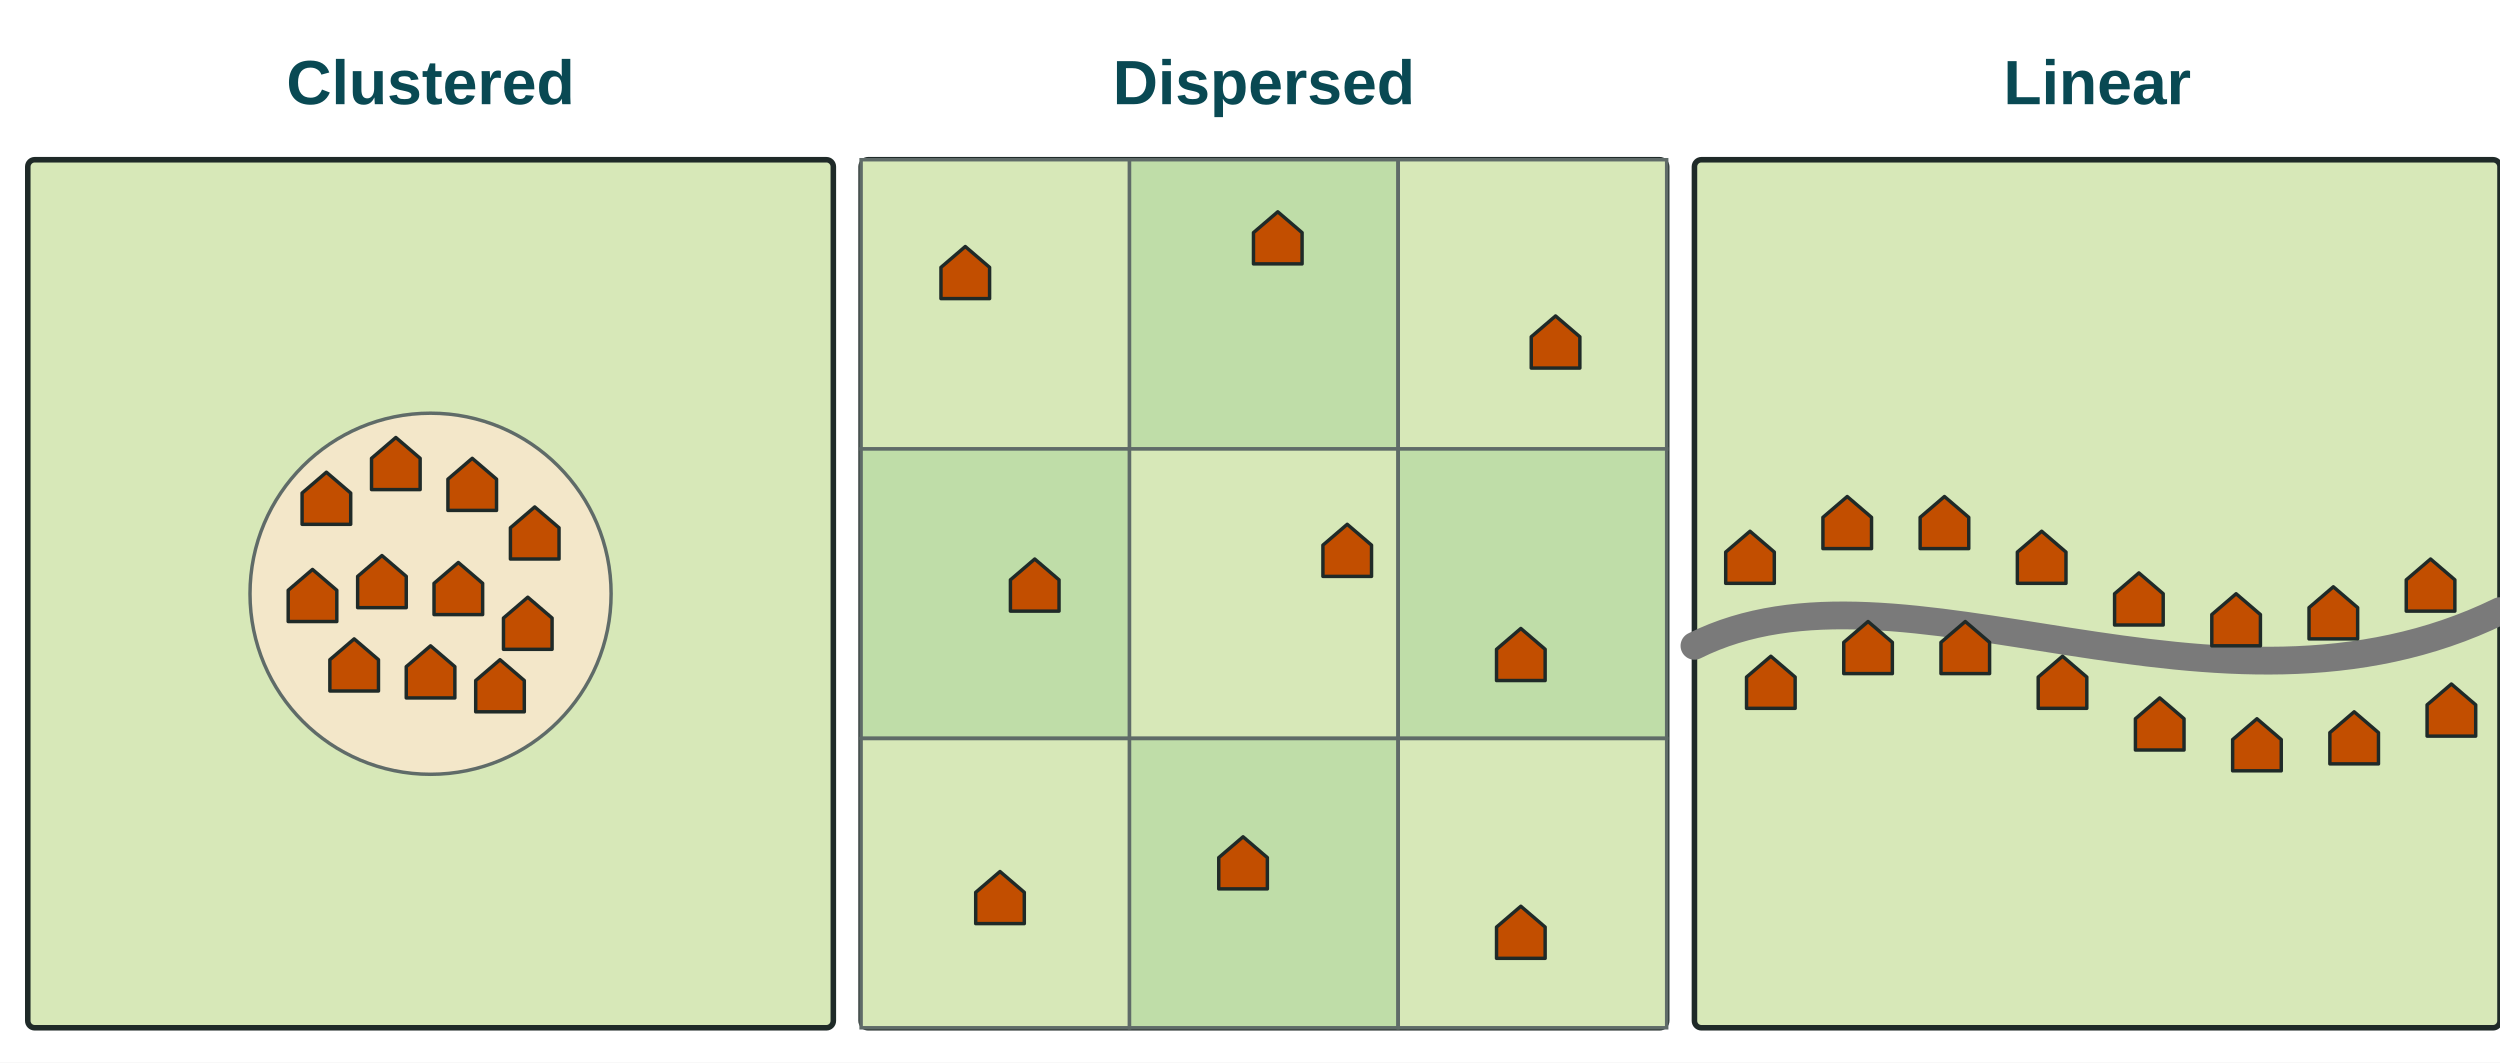
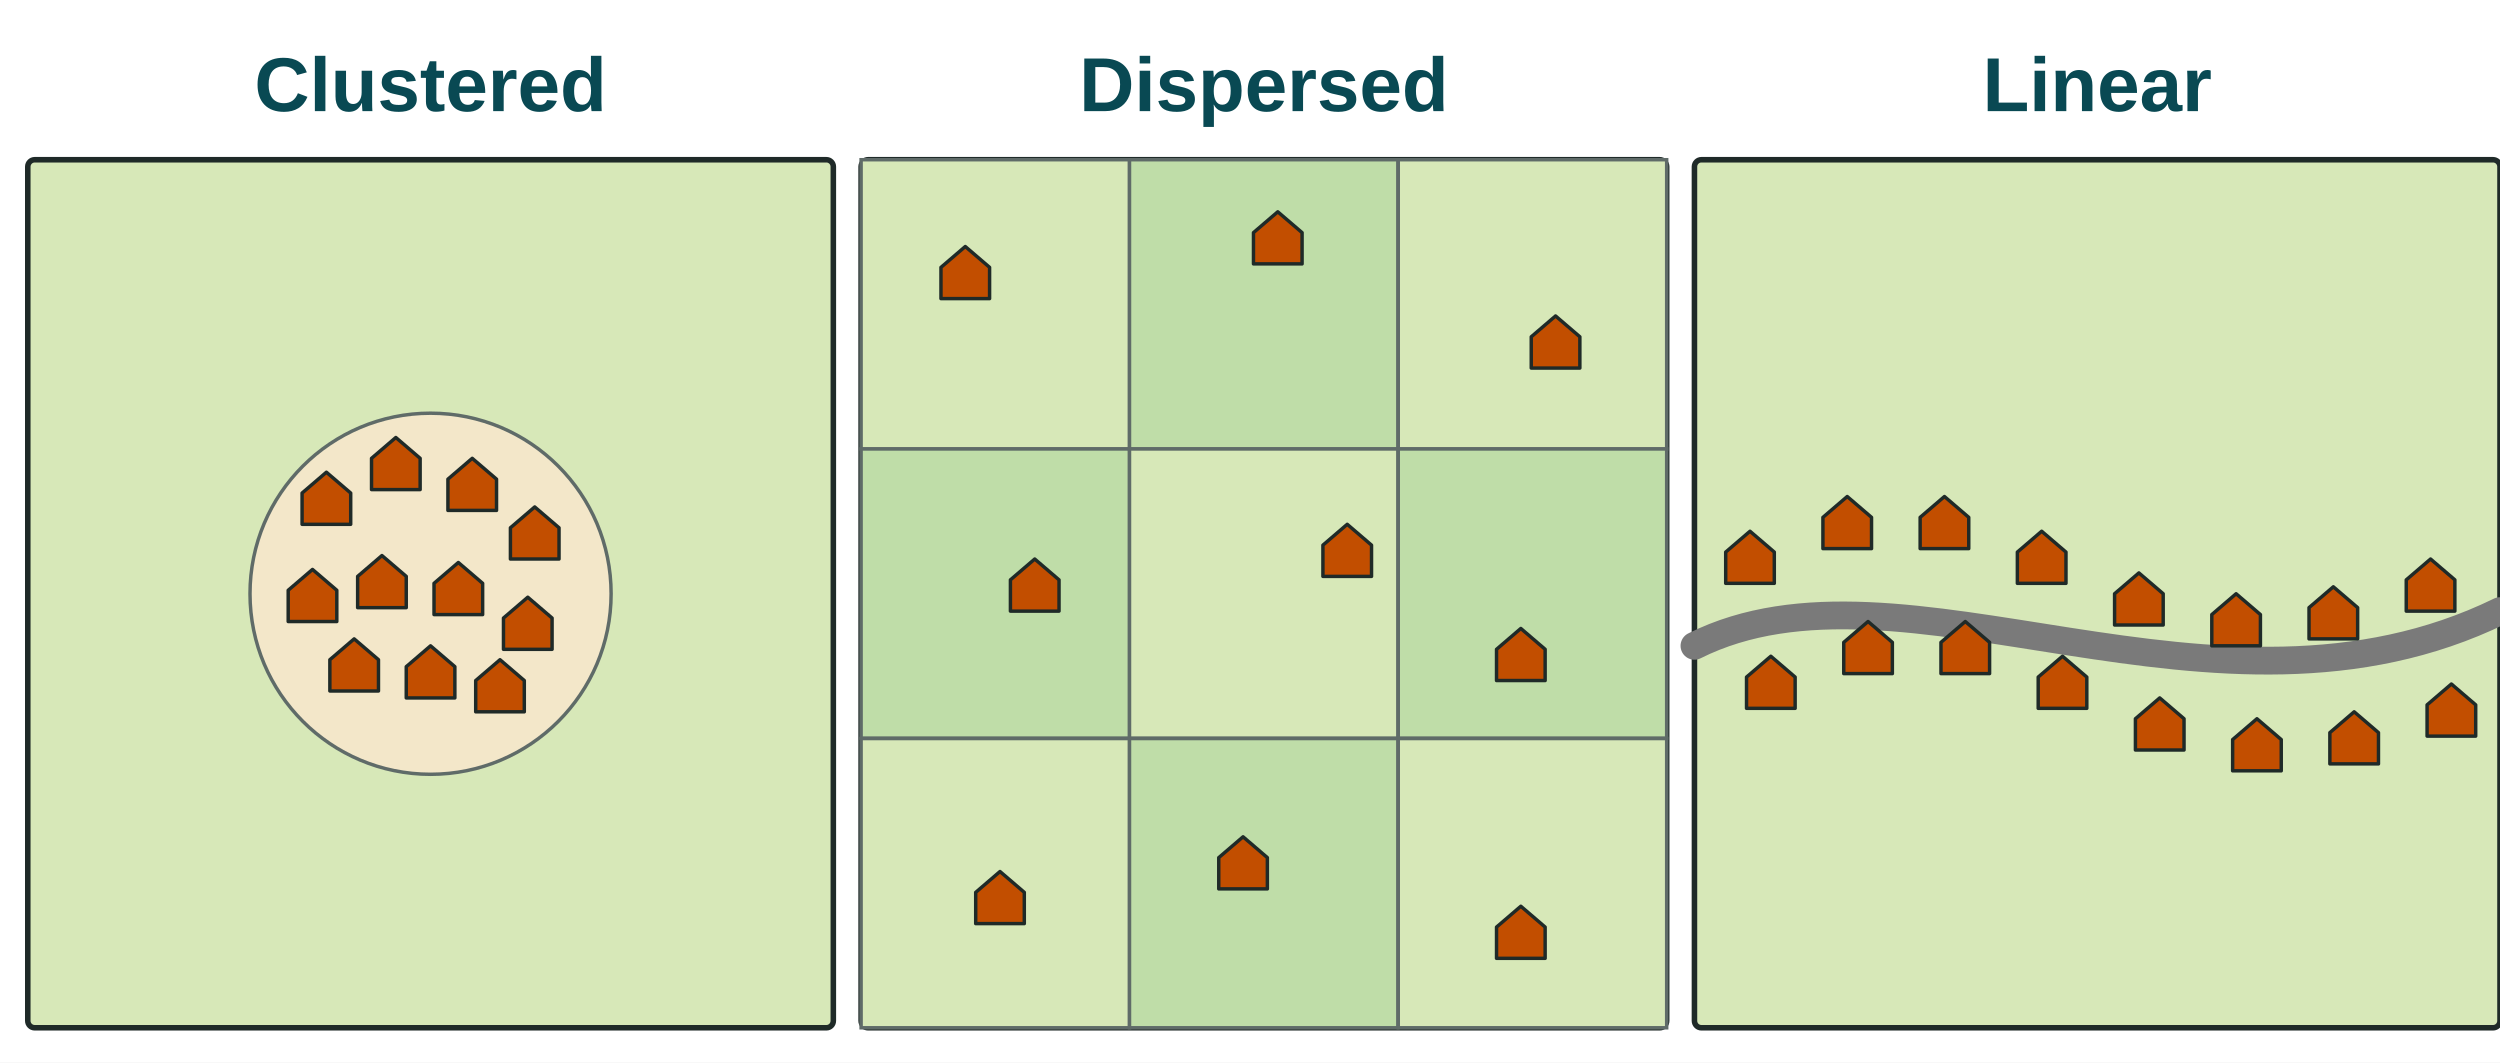
<svg xmlns="http://www.w3.org/2000/svg" viewBox="0 0 720 306" width="720" height="306" role="img" aria-labelledby="t d" font-family="Arial, Helvetica, sans-serif">
  <defs>
    <marker id="ar-ink" viewBox="0 0 10 10" refX="9" refY="5" markerUnits="userSpaceOnUse" markerWidth="12" markerHeight="12" orient="auto-start-reverse">
      <path d="M0,0 L10,5 L0,10 z" fill="#1F2A28" />
    </marker>
    <marker id="ar-teal" viewBox="0 0 10 10" refX="9" refY="5" markerUnits="userSpaceOnUse" markerWidth="12" markerHeight="12" orient="auto-start-reverse">
      <path d="M0,0 L10,5 L0,10 z" fill="#094953" />
    </marker>
    <marker id="ar-verm" viewBox="0 0 10 10" refX="9" refY="5" markerUnits="userSpaceOnUse" markerWidth="12" markerHeight="12" orient="auto-start-reverse">
      <path d="M0,0 L10,5 L0,10 z" fill="#C24E00" />
    </marker>
    <marker id="ar-green" viewBox="0 0 10 10" refX="9" refY="5" markerUnits="userSpaceOnUse" markerWidth="12" markerHeight="12" orient="auto-start-reverse">
      <path d="M0,0 L10,5 L0,10 z" fill="#009E73" />
    </marker>
  </defs>
  <rect width="720" height="306" fill="#FFFFFF" />
  <rect x="8" y="46" width="232" height="250" rx="2" fill="#D7E8B8" stroke="#1F2A28" stroke-width="1.6" />
-   <text x="124" y="30" font-size="18" fill="#094953" text-anchor="middle" font-weight="700">Clustered</text>
+   <text x="124" y="32" font-size="22" fill="#094953" text-anchor="middle" font-weight="700">Clustered</text>
  <rect x="248" y="46" width="232" height="250" rx="2" fill="#D7E8B8" stroke="#1F2A28" stroke-width="1.6" />
-   <text x="364" y="30" font-size="18" fill="#094953" text-anchor="middle" font-weight="700">Dispersed</text>
+   <text x="364" y="32" font-size="22" fill="#094953" text-anchor="middle" font-weight="700">Dispersed</text>
  <rect x="488" y="46" width="232" height="250" rx="2" fill="#D7E8B8" stroke="#1F2A28" stroke-width="1.6" />
-   <text x="604" y="30" font-size="18" fill="#094953" text-anchor="middle" font-weight="700">Linear</text>
+   <text x="604" y="32" font-size="22" fill="#094953" text-anchor="middle" font-weight="700">Linear</text>
  <circle cx="124" cy="171" r="52" fill="#F3E7C9" stroke="#5F6B68" stroke-width="1" />
  <path d="M87,151 L87,142 L94,136 L101,142 L101,151 Z" fill="#C24E00" stroke="#1F2A28" stroke-width="1" stroke-linejoin="round" stroke-linecap="round" />
  <path d="M107,141 L107,132 L114,126 L121,132 L121,141 Z" fill="#C24E00" stroke="#1F2A28" stroke-width="1" stroke-linejoin="round" stroke-linecap="round" />
  <path d="M129,147 L129,138 L136,132 L143,138 L143,147 Z" fill="#C24E00" stroke="#1F2A28" stroke-width="1" stroke-linejoin="round" stroke-linecap="round" />
  <path d="M147,161 L147,152 L154,146 L161,152 L161,161 Z" fill="#C24E00" stroke="#1F2A28" stroke-width="1" stroke-linejoin="round" stroke-linecap="round" />
  <path d="M83,179 L83,170 L90,164 L97,170 L97,179 Z" fill="#C24E00" stroke="#1F2A28" stroke-width="1" stroke-linejoin="round" stroke-linecap="round" />
  <path d="M103,175 L103,166 L110,160 L117,166 L117,175 Z" fill="#C24E00" stroke="#1F2A28" stroke-width="1" stroke-linejoin="round" stroke-linecap="round" />
  <path d="M125,177 L125,168 L132,162 L139,168 L139,177 Z" fill="#C24E00" stroke="#1F2A28" stroke-width="1" stroke-linejoin="round" stroke-linecap="round" />
  <path d="M145,187 L145,178 L152,172 L159,178 L159,187 Z" fill="#C24E00" stroke="#1F2A28" stroke-width="1" stroke-linejoin="round" stroke-linecap="round" />
  <path d="M95,199 L95,190 L102,184 L109,190 L109,199 Z" fill="#C24E00" stroke="#1F2A28" stroke-width="1" stroke-linejoin="round" stroke-linecap="round" />
  <path d="M117,201 L117,192 L124,186 L131,192 L131,201 Z" fill="#C24E00" stroke="#1F2A28" stroke-width="1" stroke-linejoin="round" stroke-linecap="round" />
  <path d="M137,205 L137,196 L144,190 L151,196 L151,205 Z" fill="#C24E00" stroke="#1F2A28" stroke-width="1" stroke-linejoin="round" stroke-linecap="round" />
  <rect x="248" y="46" width="77.3" height="83.3" rx="0" fill="#D7E8B8" stroke="#5F6B68" stroke-width="1" />
  <rect x="248" y="129.3" width="77.3" height="83.3" rx="0" fill="#BFDDA8" stroke="#5F6B68" stroke-width="1" />
  <rect x="248" y="212.7" width="77.3" height="83.3" rx="0" fill="#D7E8B8" stroke="#5F6B68" stroke-width="1" />
  <rect x="325.3" y="46" width="77.3" height="83.3" rx="0" fill="#BFDDA8" stroke="#5F6B68" stroke-width="1" />
  <rect x="325.3" y="129.3" width="77.3" height="83.3" rx="0" fill="#D7E8B8" stroke="#5F6B68" stroke-width="1" />
  <rect x="325.3" y="212.7" width="77.3" height="83.3" rx="0" fill="#BFDDA8" stroke="#5F6B68" stroke-width="1" />
  <rect x="402.7" y="46" width="77.3" height="83.3" rx="0" fill="#D7E8B8" stroke="#5F6B68" stroke-width="1" />
  <rect x="402.7" y="129.3" width="77.3" height="83.3" rx="0" fill="#BFDDA8" stroke="#5F6B68" stroke-width="1" />
  <rect x="402.7" y="212.7" width="77.3" height="83.3" rx="0" fill="#D7E8B8" stroke="#5F6B68" stroke-width="1" />
  <path d="M271,86 L271,77 L278,71 L285,77 L285,86 Z" fill="#C24E00" stroke="#1F2A28" stroke-width="1" stroke-linejoin="round" stroke-linecap="round" />
  <path d="M361,76 L361,67 L368,61 L375,67 L375,76 Z" fill="#C24E00" stroke="#1F2A28" stroke-width="1" stroke-linejoin="round" stroke-linecap="round" />
  <path d="M441,106 L441,97 L448,91 L455,97 L455,106 Z" fill="#C24E00" stroke="#1F2A28" stroke-width="1" stroke-linejoin="round" stroke-linecap="round" />
  <path d="M291,176 L291,167 L298,161 L305,167 L305,176 Z" fill="#C24E00" stroke="#1F2A28" stroke-width="1" stroke-linejoin="round" stroke-linecap="round" />
  <path d="M381,166 L381,157 L388,151 L395,157 L395,166 Z" fill="#C24E00" stroke="#1F2A28" stroke-width="1" stroke-linejoin="round" stroke-linecap="round" />
  <path d="M431,196 L431,187 L438,181 L445,187 L445,196 Z" fill="#C24E00" stroke="#1F2A28" stroke-width="1" stroke-linejoin="round" stroke-linecap="round" />
  <path d="M281,266 L281,257 L288,251 L295,257 L295,266 Z" fill="#C24E00" stroke="#1F2A28" stroke-width="1" stroke-linejoin="round" stroke-linecap="round" />
  <path d="M351,256 L351,247 L358,241 L365,247 L365,256 Z" fill="#C24E00" stroke="#1F2A28" stroke-width="1" stroke-linejoin="round" stroke-linecap="round" />
  <path d="M431,276 L431,267 L438,261 L445,267 L445,276 Z" fill="#C24E00" stroke="#1F2A28" stroke-width="1" stroke-linejoin="round" stroke-linecap="round" />
  <path d="M488,186 C548,156 638,216 720,176" fill="none" stroke="#7A7A7A" stroke-width="8" stroke-linejoin="round" stroke-linecap="round" />
  <path d="M497,168 L497,159 L504,153 L511,159 L511,168 Z" fill="#C24E00" stroke="#1F2A28" stroke-width="1" stroke-linejoin="round" stroke-linecap="round" />
  <path d="M503,204 L503,195 L510,189 L517,195 L517,204 Z" fill="#C24E00" stroke="#1F2A28" stroke-width="1" stroke-linejoin="round" stroke-linecap="round" />
  <path d="M525,158 L525,149 L532,143 L539,149 L539,158 Z" fill="#C24E00" stroke="#1F2A28" stroke-width="1" stroke-linejoin="round" stroke-linecap="round" />
  <path d="M531,194 L531,185 L538,179 L545,185 L545,194 Z" fill="#C24E00" stroke="#1F2A28" stroke-width="1" stroke-linejoin="round" stroke-linecap="round" />
  <path d="M553,158 L553,149 L560,143 L567,149 L567,158 Z" fill="#C24E00" stroke="#1F2A28" stroke-width="1" stroke-linejoin="round" stroke-linecap="round" />
  <path d="M559,194 L559,185 L566,179 L573,185 L573,194 Z" fill="#C24E00" stroke="#1F2A28" stroke-width="1" stroke-linejoin="round" stroke-linecap="round" />
  <path d="M581,168 L581,159 L588,153 L595,159 L595,168 Z" fill="#C24E00" stroke="#1F2A28" stroke-width="1" stroke-linejoin="round" stroke-linecap="round" />
  <path d="M587,204 L587,195 L594,189 L601,195 L601,204 Z" fill="#C24E00" stroke="#1F2A28" stroke-width="1" stroke-linejoin="round" stroke-linecap="round" />
  <path d="M609,180 L609,171 L616,165 L623,171 L623,180 Z" fill="#C24E00" stroke="#1F2A28" stroke-width="1" stroke-linejoin="round" stroke-linecap="round" />
  <path d="M615,216 L615,207 L622,201 L629,207 L629,216 Z" fill="#C24E00" stroke="#1F2A28" stroke-width="1" stroke-linejoin="round" stroke-linecap="round" />
  <path d="M637,186 L637,177 L644,171 L651,177 L651,186 Z" fill="#C24E00" stroke="#1F2A28" stroke-width="1" stroke-linejoin="round" stroke-linecap="round" />
  <path d="M643,222 L643,213 L650,207 L657,213 L657,222 Z" fill="#C24E00" stroke="#1F2A28" stroke-width="1" stroke-linejoin="round" stroke-linecap="round" />
  <path d="M665,184 L665,175 L672,169 L679,175 L679,184 Z" fill="#C24E00" stroke="#1F2A28" stroke-width="1" stroke-linejoin="round" stroke-linecap="round" />
  <path d="M671,220 L671,211 L678,205 L685,211 L685,220 Z" fill="#C24E00" stroke="#1F2A28" stroke-width="1" stroke-linejoin="round" stroke-linecap="round" />
  <path d="M693,176 L693,167 L700,161 L707,167 L707,176 Z" fill="#C24E00" stroke="#1F2A28" stroke-width="1" stroke-linejoin="round" stroke-linecap="round" />
  <path d="M699,212 L699,203 L706,197 L713,203 L713,212 Z" fill="#C24E00" stroke="#1F2A28" stroke-width="1" stroke-linejoin="round" stroke-linecap="round" />
</svg>
